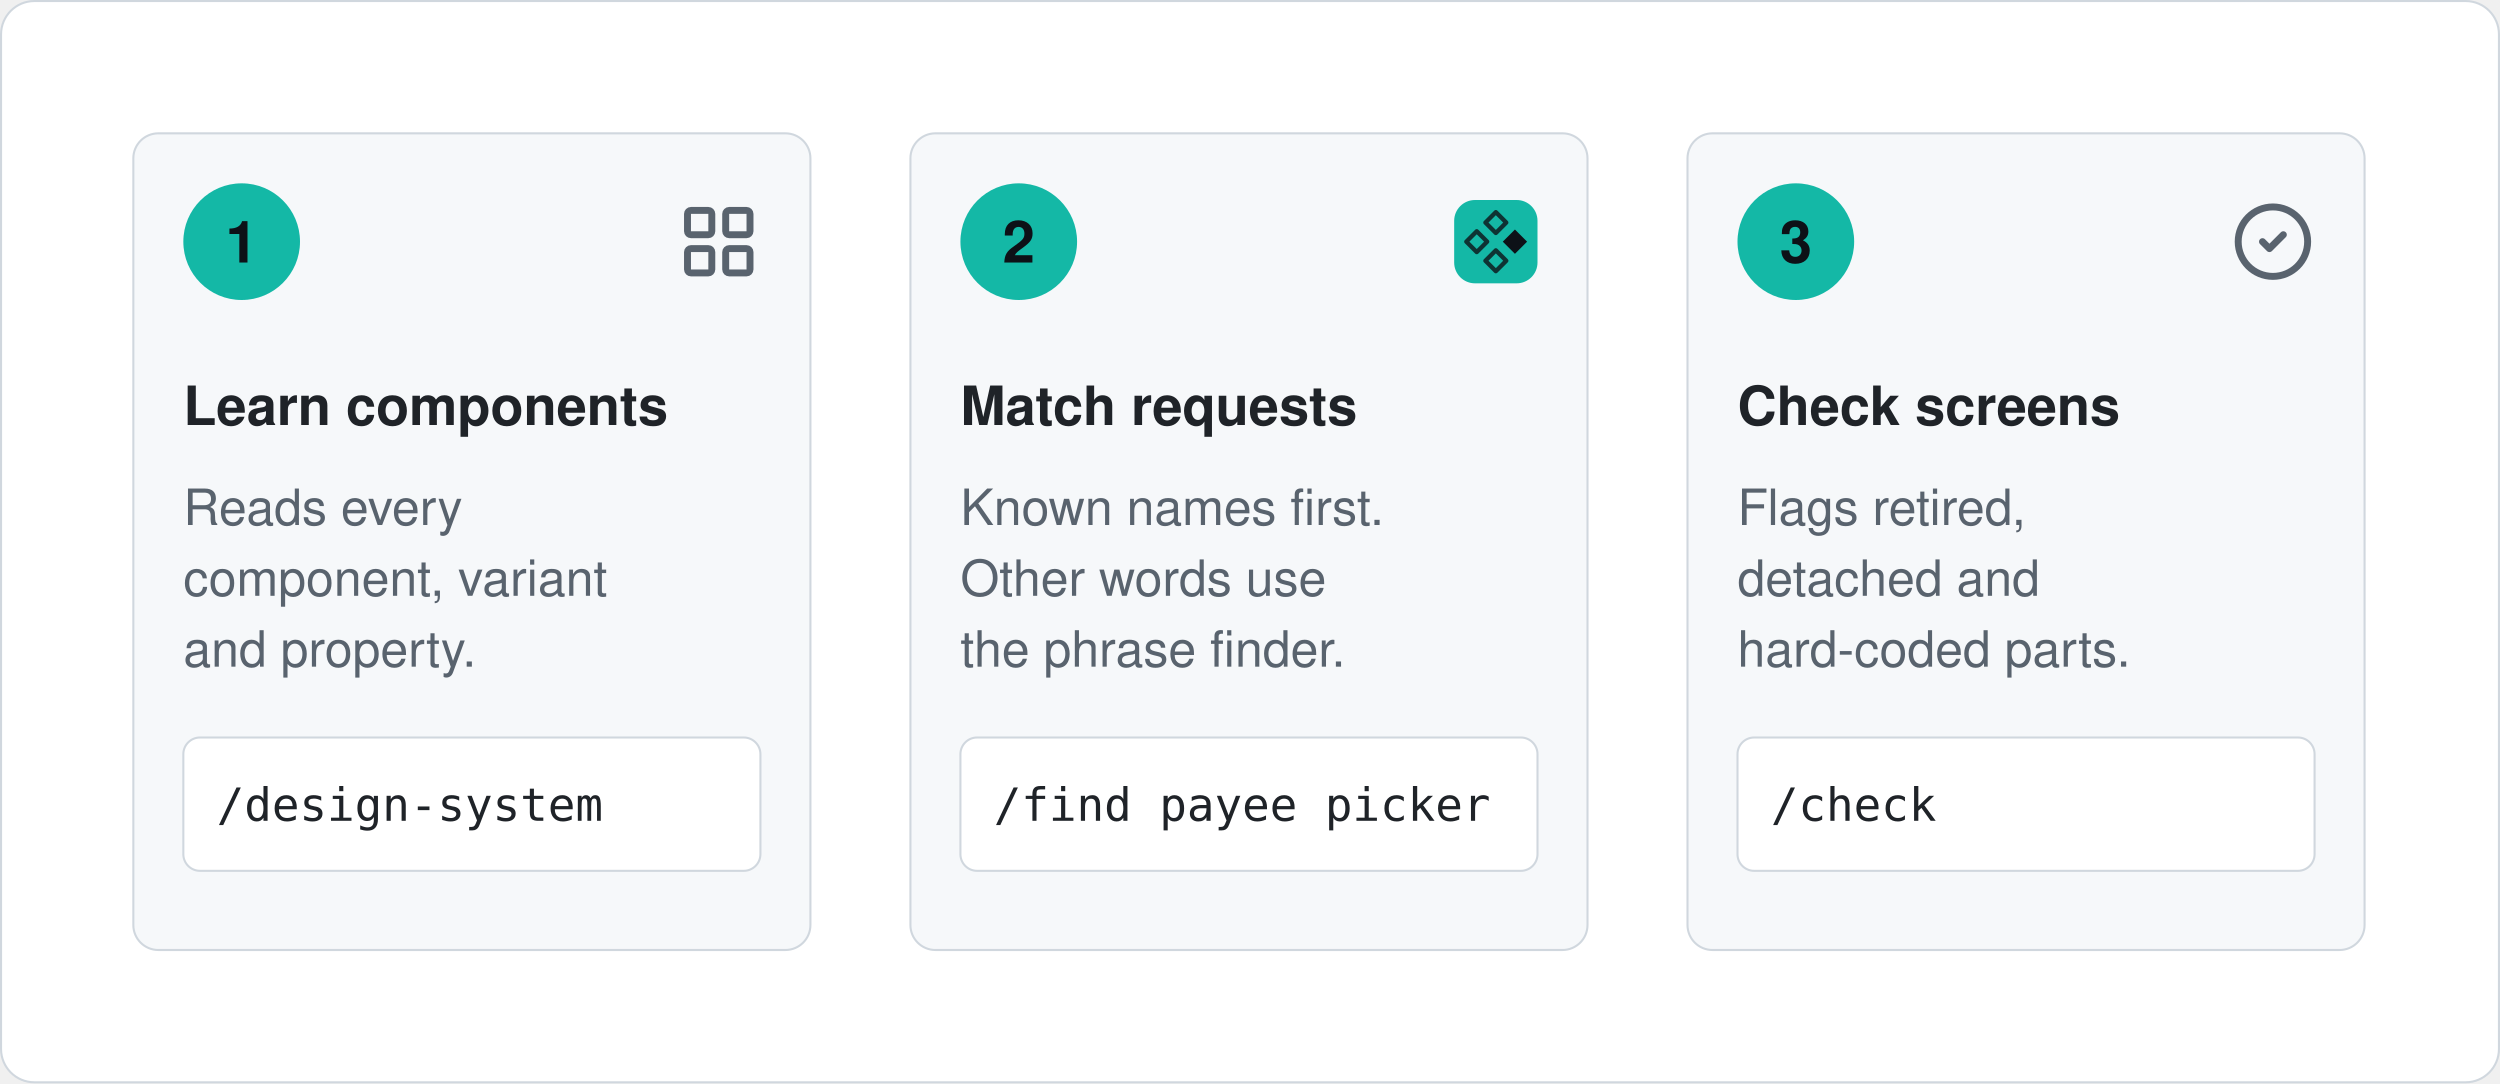
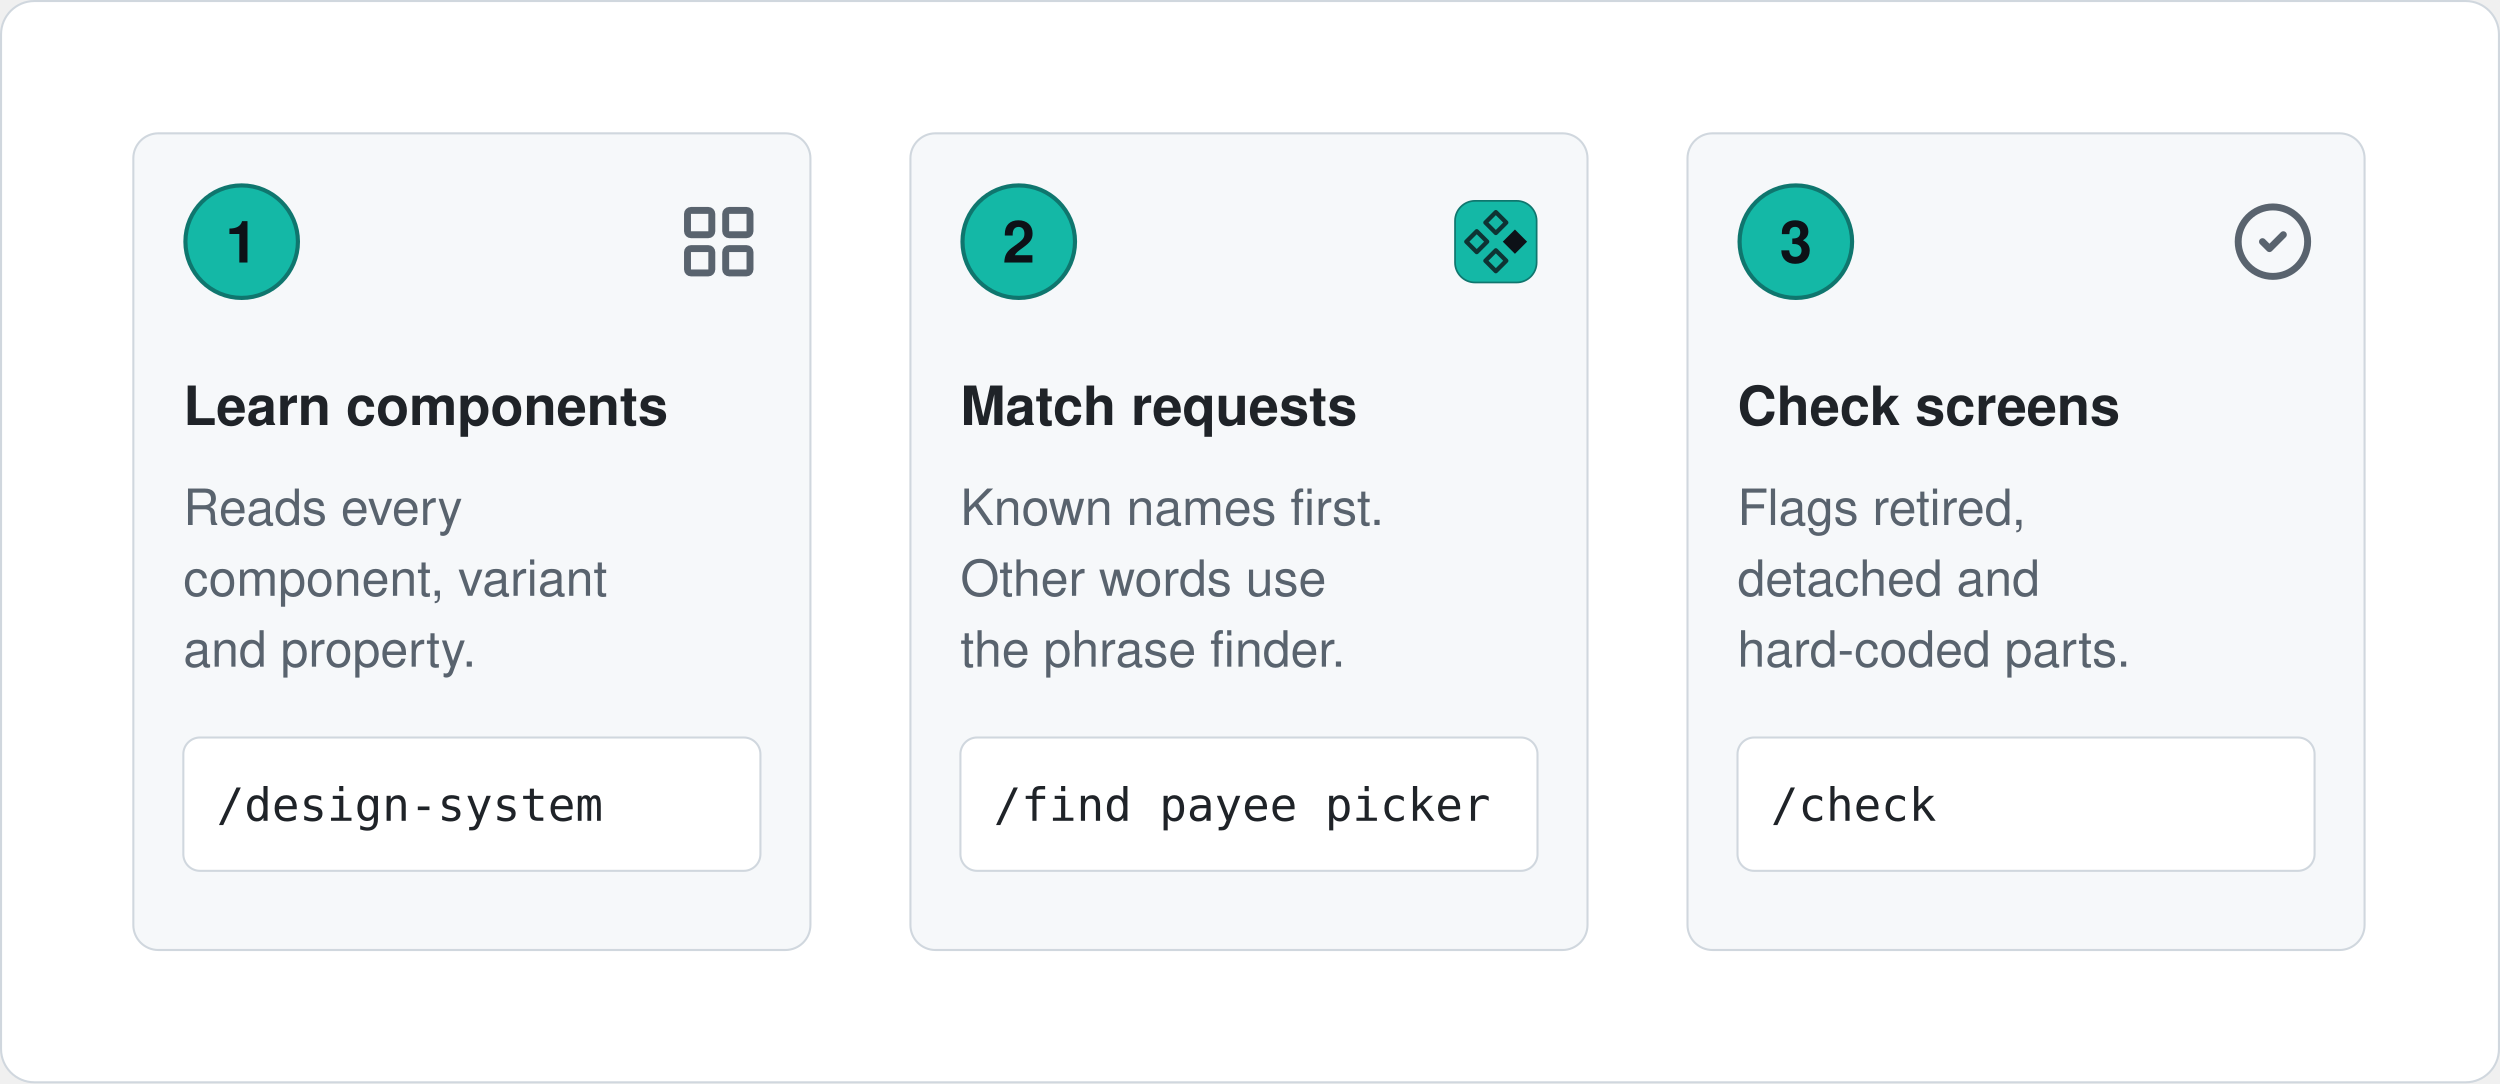
<svg xmlns="http://www.w3.org/2000/svg" width="1200" height="520" viewBox="0 0 1200 520" role="img" aria-labelledby="t d">
  <rect x="0.5" y="0.5" width="1199" height="519" rx="16" fill="#FFFFFF" stroke="#D0D7DE" stroke-width="1" />
  <rect x="64" y="64" width="325" height="392" rx="12" fill="#F6F8FA" stroke="#D0D7DE" stroke-width="1" />
-   <circle cx="116" cy="116" r="28" fill="#14B8A6" />
+   <circle cx="116" cy="116" r="27" fill="#14B8A6" stroke="#0F766E" stroke-width="2" />
  <text x="116" y="126" font-family="-apple-system,'Segoe UI',Helvetica,Arial,sans-serif" font-size="28" font-weight="600" fill="#0D1117" text-anchor="middle">1</text>
  <g transform="translate(325 96) scale(1.666667)" fill="none" stroke="#59636E" stroke-width="2" stroke-linecap="round" stroke-linejoin="round">
    <rect width="7" height="7" x="3" y="3" rx="1" />
    <rect width="7" height="7" x="14" y="3" rx="1" />
    <rect width="7" height="7" x="14" y="14" rx="1" />
    <rect width="7" height="7" x="3" y="14" rx="1" />
  </g>
  <text x="88" y="204" font-family="-apple-system,'Segoe UI',Helvetica,Arial,sans-serif" font-size="26" font-weight="600" fill="#1F2328" text-anchor="start">Learn components</text>
  <text x="88" y="252" font-family="-apple-system,'Segoe UI',Helvetica,Arial,sans-serif" font-size="24" font-weight="400" fill="#59636E" text-anchor="start">Reads every</text>
  <text x="88" y="286" font-family="-apple-system,'Segoe UI',Helvetica,Arial,sans-serif" font-size="24" font-weight="400" fill="#59636E" text-anchor="start">component, variant</text>
  <text x="88" y="320" font-family="-apple-system,'Segoe UI',Helvetica,Arial,sans-serif" font-size="24" font-weight="400" fill="#59636E" text-anchor="start">and property.</text>
  <rect x="88" y="354" width="277" height="64" rx="8" fill="#FFFFFF" stroke="#D0D7DE" stroke-width="1" />
  <text x="104" y="394" font-family="ui-monospace,SFMono-Regular,Menlo,monospace" font-size="22" font-weight="400" fill="#1F2328" text-anchor="start">/design-system</text>
  <rect x="437" y="64" width="325" height="392" rx="12" fill="#F6F8FA" stroke="#D0D7DE" stroke-width="1" />
-   <circle cx="489" cy="116" r="28" fill="#14B8A6" />
+   <circle cx="489" cy="116" r="27" fill="#14B8A6" stroke="#0F766E" stroke-width="2" />
  <text x="489" y="126" font-family="-apple-system,'Segoe UI',Helvetica,Arial,sans-serif" font-size="28" font-weight="600" fill="#0D1117" text-anchor="middle">2</text>
  <g transform="translate(698 96) scale(0.4166667)">
-     <rect width="96" height="96" rx="24" fill="#14B8A6" />
+     <rect x="1" y="1" width="94" height="94" rx="23" fill="#14B8A6" stroke="#0F766E" stroke-width="2" />
    <g fill="none" stroke="#0D1117" stroke-width="5" stroke-linejoin="round" opacity="0.8">
      <path d="M48 14 L60 26 L48 38 L36 26 Z" />
      <path d="M26 36 L38 48 L26 60 L14 48 Z" />
      <path d="M48 58 L60 70 L48 82 L36 70 Z" />
    </g>
    <path d="M70 34 L84 48 L70 62 L56 48 Z" fill="#0D1117" />
  </g>
  <text x="461" y="204" font-family="-apple-system,'Segoe UI',Helvetica,Arial,sans-serif" font-size="26" font-weight="600" fill="#1F2328" text-anchor="start">Match requests</text>
  <text x="461" y="252" font-family="-apple-system,'Segoe UI',Helvetica,Arial,sans-serif" font-size="24" font-weight="400" fill="#59636E" text-anchor="start">Known names first.</text>
  <text x="461" y="286" font-family="-apple-system,'Segoe UI',Helvetica,Arial,sans-serif" font-size="24" font-weight="400" fill="#59636E" text-anchor="start">Other words use</text>
  <text x="461" y="320" font-family="-apple-system,'Segoe UI',Helvetica,Arial,sans-serif" font-size="24" font-weight="400" fill="#59636E" text-anchor="start">the phrase finder.</text>
  <rect x="461" y="354" width="277" height="64" rx="8" fill="#FFFFFF" stroke="#D0D7DE" stroke-width="1" />
  <text x="477" y="394" font-family="ui-monospace,SFMono-Regular,Menlo,monospace" font-size="22" font-weight="400" fill="#1F2328" text-anchor="start">/find payee picker</text>
  <rect x="810" y="64" width="325" height="392" rx="12" fill="#F6F8FA" stroke="#D0D7DE" stroke-width="1" />
-   <circle cx="862" cy="116" r="28" fill="#14B8A6" />
+   <circle cx="862" cy="116" r="27" fill="#14B8A6" stroke="#0F766E" stroke-width="2" />
  <text x="862" y="126" font-family="-apple-system,'Segoe UI',Helvetica,Arial,sans-serif" font-size="28" font-weight="600" fill="#0D1117" text-anchor="middle">3</text>
  <g transform="translate(1071 96) scale(1.666667)" fill="none" stroke="#59636E" stroke-width="2" stroke-linecap="round" stroke-linejoin="round">
    <circle cx="12" cy="12" r="10" />
    <path d="m9 12 2 2 4-4" />
  </g>
  <text x="834" y="204" font-family="-apple-system,'Segoe UI',Helvetica,Arial,sans-serif" font-size="26" font-weight="600" fill="#1F2328" text-anchor="start">Check screens</text>
  <text x="834" y="252" font-family="-apple-system,'Segoe UI',Helvetica,Arial,sans-serif" font-size="24" font-weight="400" fill="#59636E" text-anchor="start">Flags retired,</text>
  <text x="834" y="286" font-family="-apple-system,'Segoe UI',Helvetica,Arial,sans-serif" font-size="24" font-weight="400" fill="#59636E" text-anchor="start">detached and</text>
  <text x="834" y="320" font-family="-apple-system,'Segoe UI',Helvetica,Arial,sans-serif" font-size="24" font-weight="400" fill="#59636E" text-anchor="start">hard-coded parts.</text>
  <rect x="834" y="354" width="277" height="64" rx="8" fill="#FFFFFF" stroke="#D0D7DE" stroke-width="1" />
  <text x="850" y="394" font-family="ui-monospace,SFMono-Regular,Menlo,monospace" font-size="22" font-weight="400" fill="#1F2328" text-anchor="start">/check</text>
</svg>
